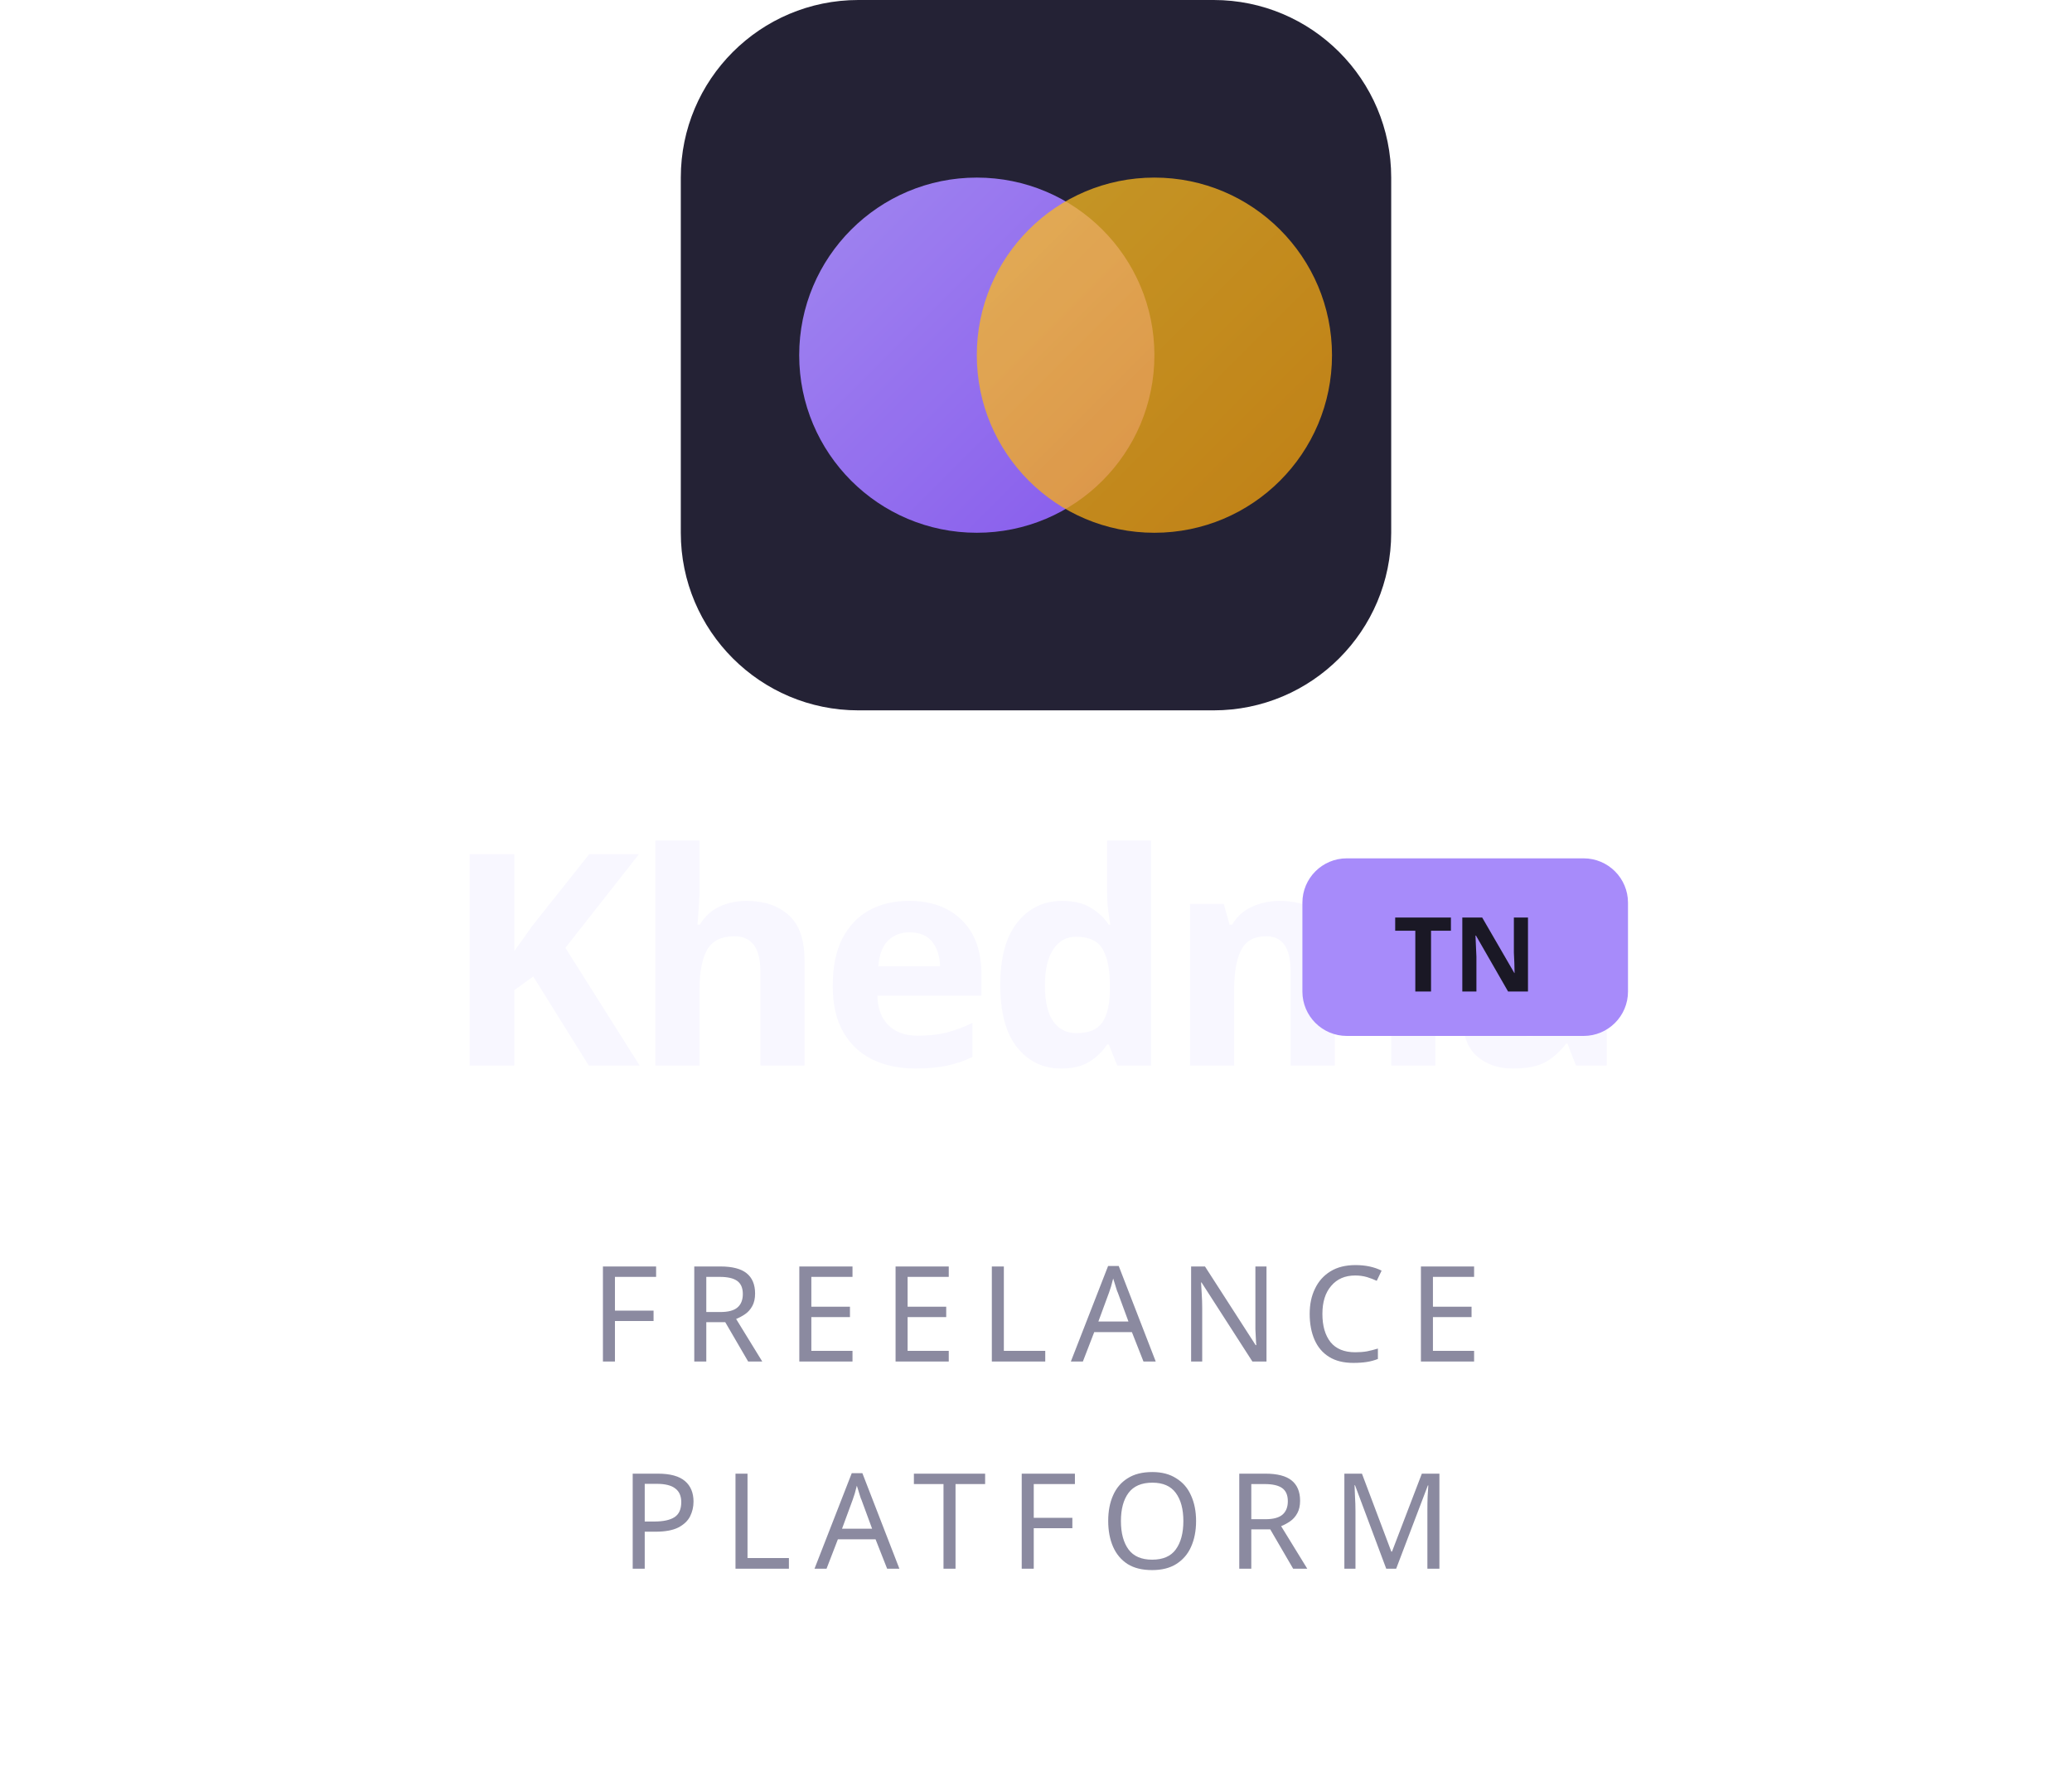
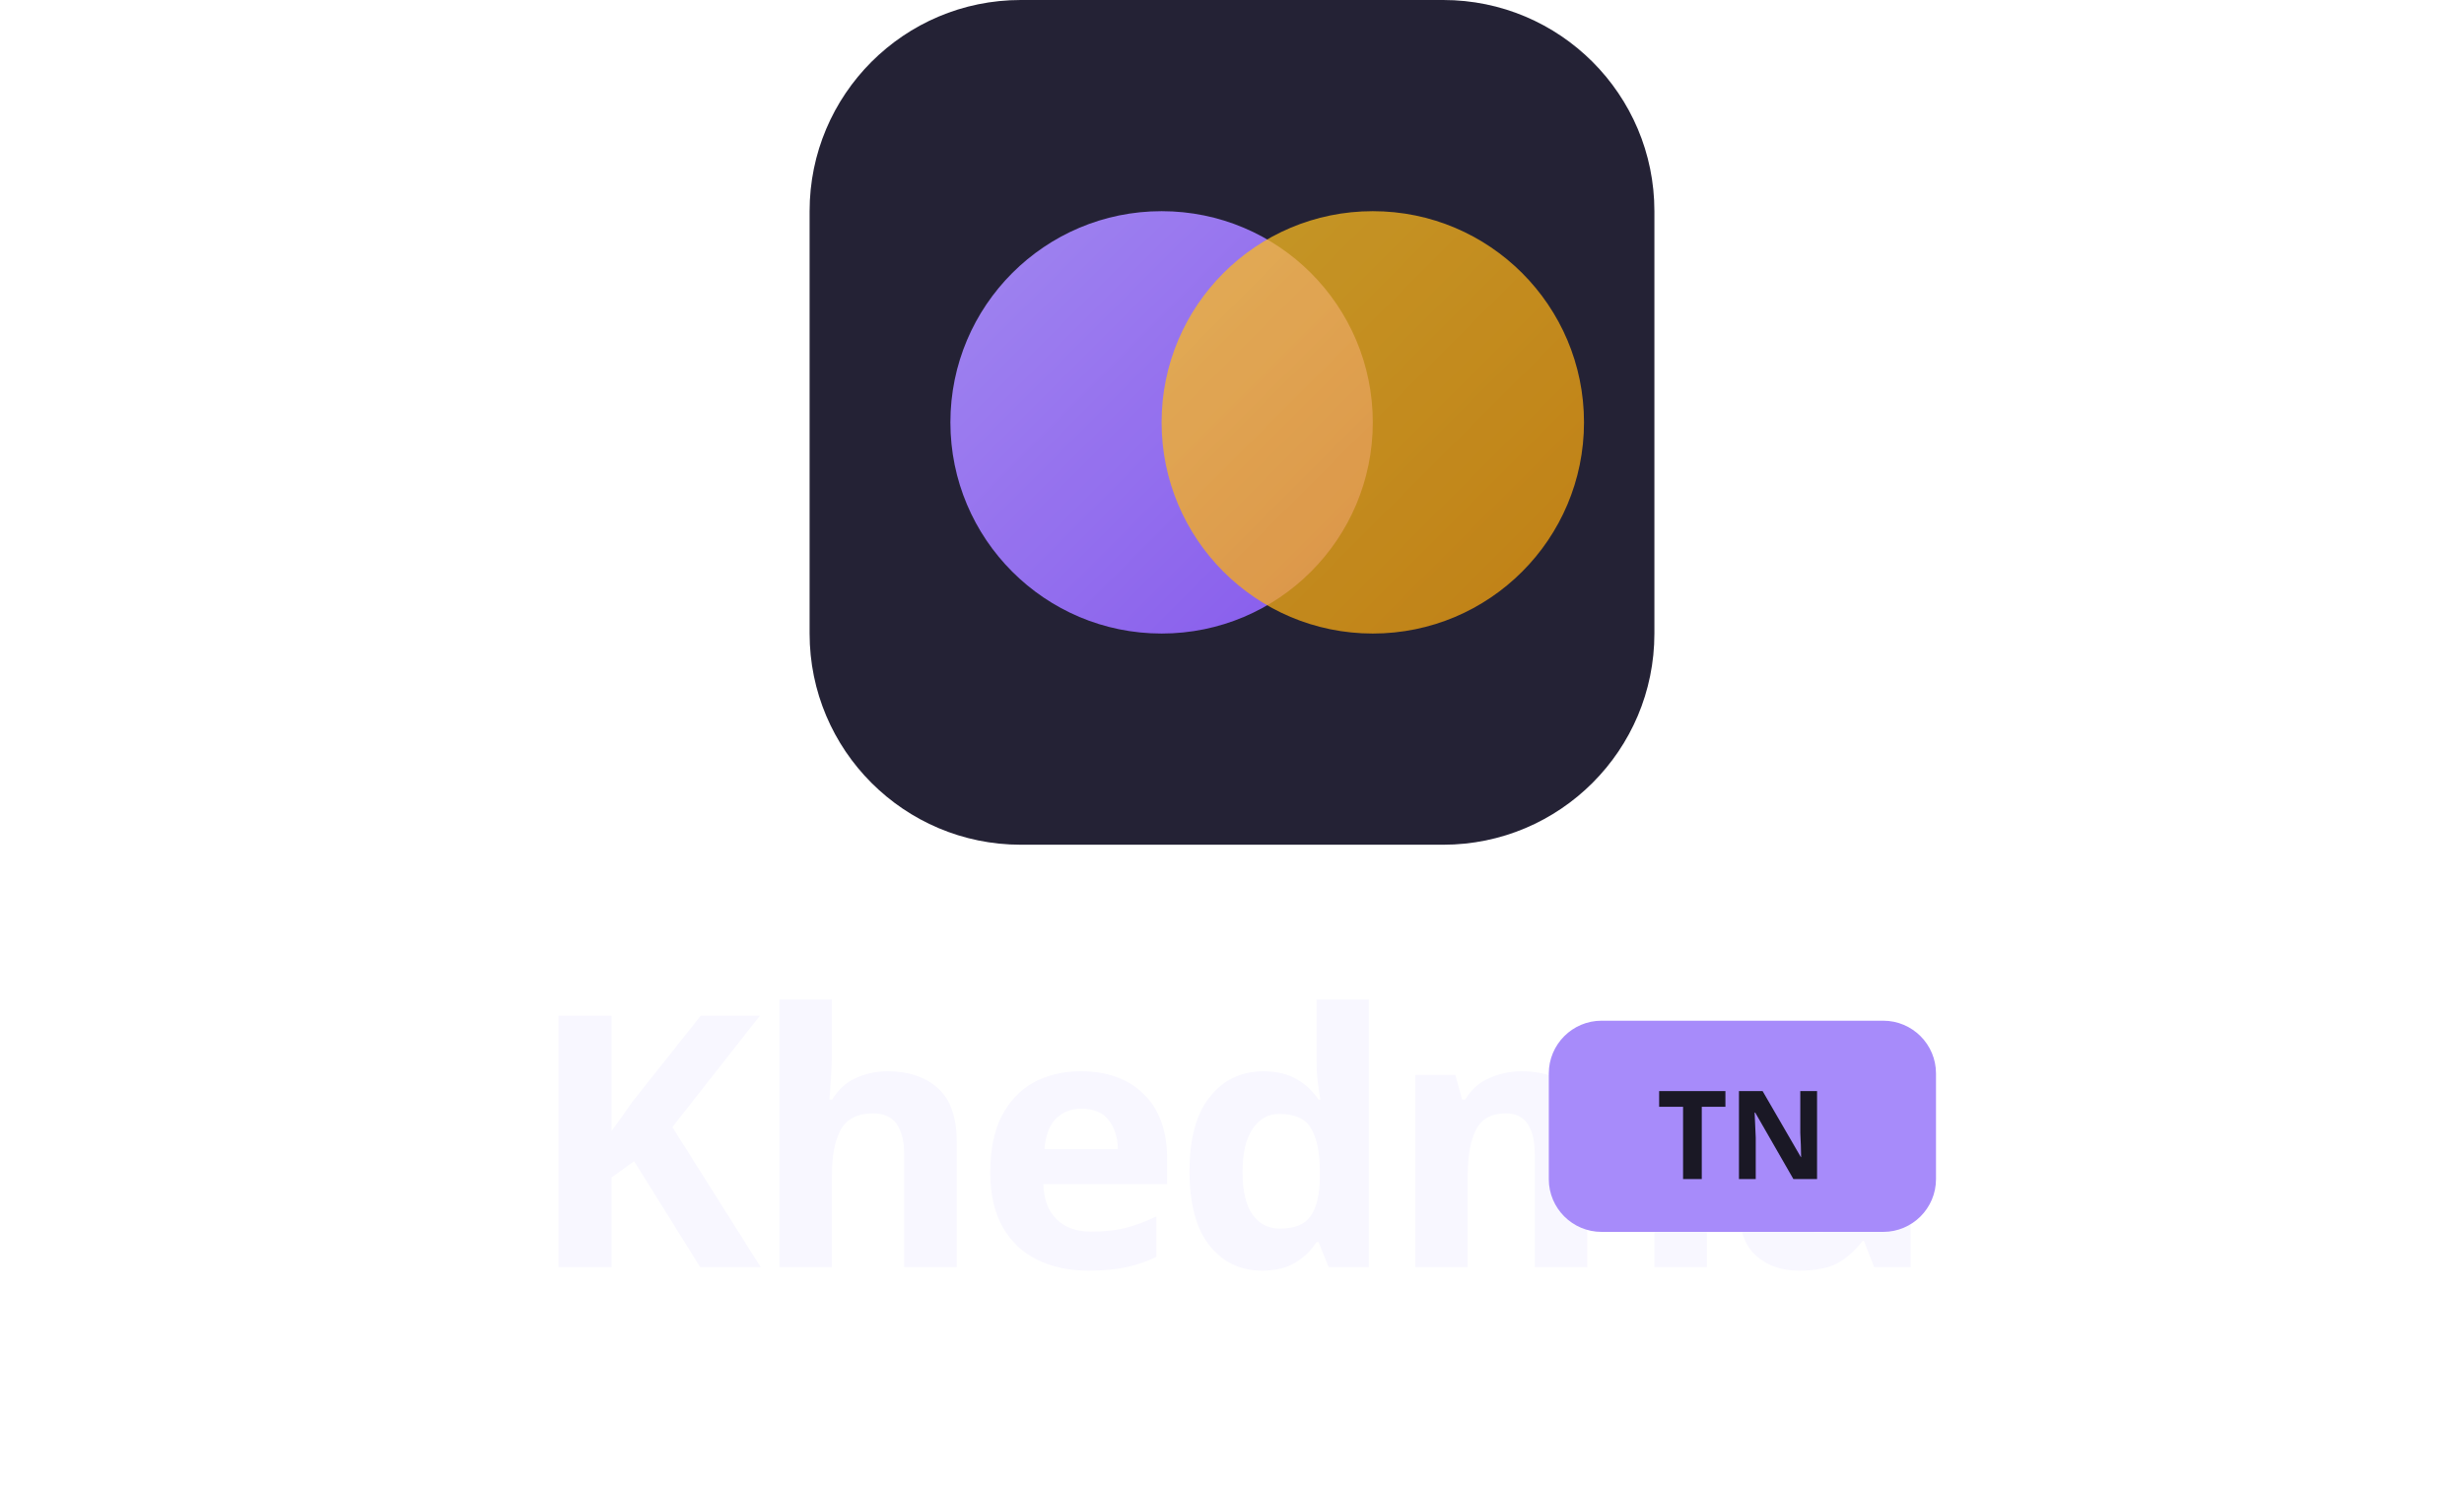
- <svg xmlns="http://www.w3.org/2000/svg" viewBox="0 0 140 120" width="140" height="120">
+ <svg xmlns="http://www.w3.org/2000/svg" viewBox="0 0 140 85" width="140" height="85">
  <defs>
    <linearGradient id="gp" x1="0%" y1="0%" x2="100%" y2="100%">
      <stop offset="0%" stop-color="#a78bfa" />
      <stop offset="100%" stop-color="#8b5cf6" />
    </linearGradient>
    <linearGradient id="ga" x1="0%" y1="0%" x2="100%" y2="100%">
      <stop offset="0%" stop-color="#fbbf24" />
      <stop offset="100%" stop-color="#f59e0b" />
    </linearGradient>
  </defs>
  <rect x="46" y="0" width="48" height="48" rx="12" fill="#242235" />
  <circle cx="66" cy="24" r="12" fill="url(#gp)" opacity="0.95" />
  <circle cx="78" cy="24" r="12" fill="url(#ga)" opacity="0.75" />
  <text x="70" y="72" text-anchor="middle" font-size="20" font-weight="700" fill="#f8f7ff" font-family="system-ui,sans-serif" letter-spacing="-0.5">Khedma</text>
  <rect x="88" y="58" width="22" height="12" rx="3" fill="#a78bfa" />
  <text x="99" y="67" text-anchor="middle" font-size="7" font-weight="700" fill="#1a1825" font-family="system-ui,sans-serif">TN</text>
-   <text x="70" y="92" text-anchor="middle" font-size="9" fill="#8b8aa0" font-family="system-ui,sans-serif" letter-spacing="1.5">FREELANCE</text>
-   <text x="70" y="106" text-anchor="middle" font-size="9" fill="#8b8aa0" font-family="system-ui,sans-serif" letter-spacing="1.5">PLATFORM</text>
</svg>
